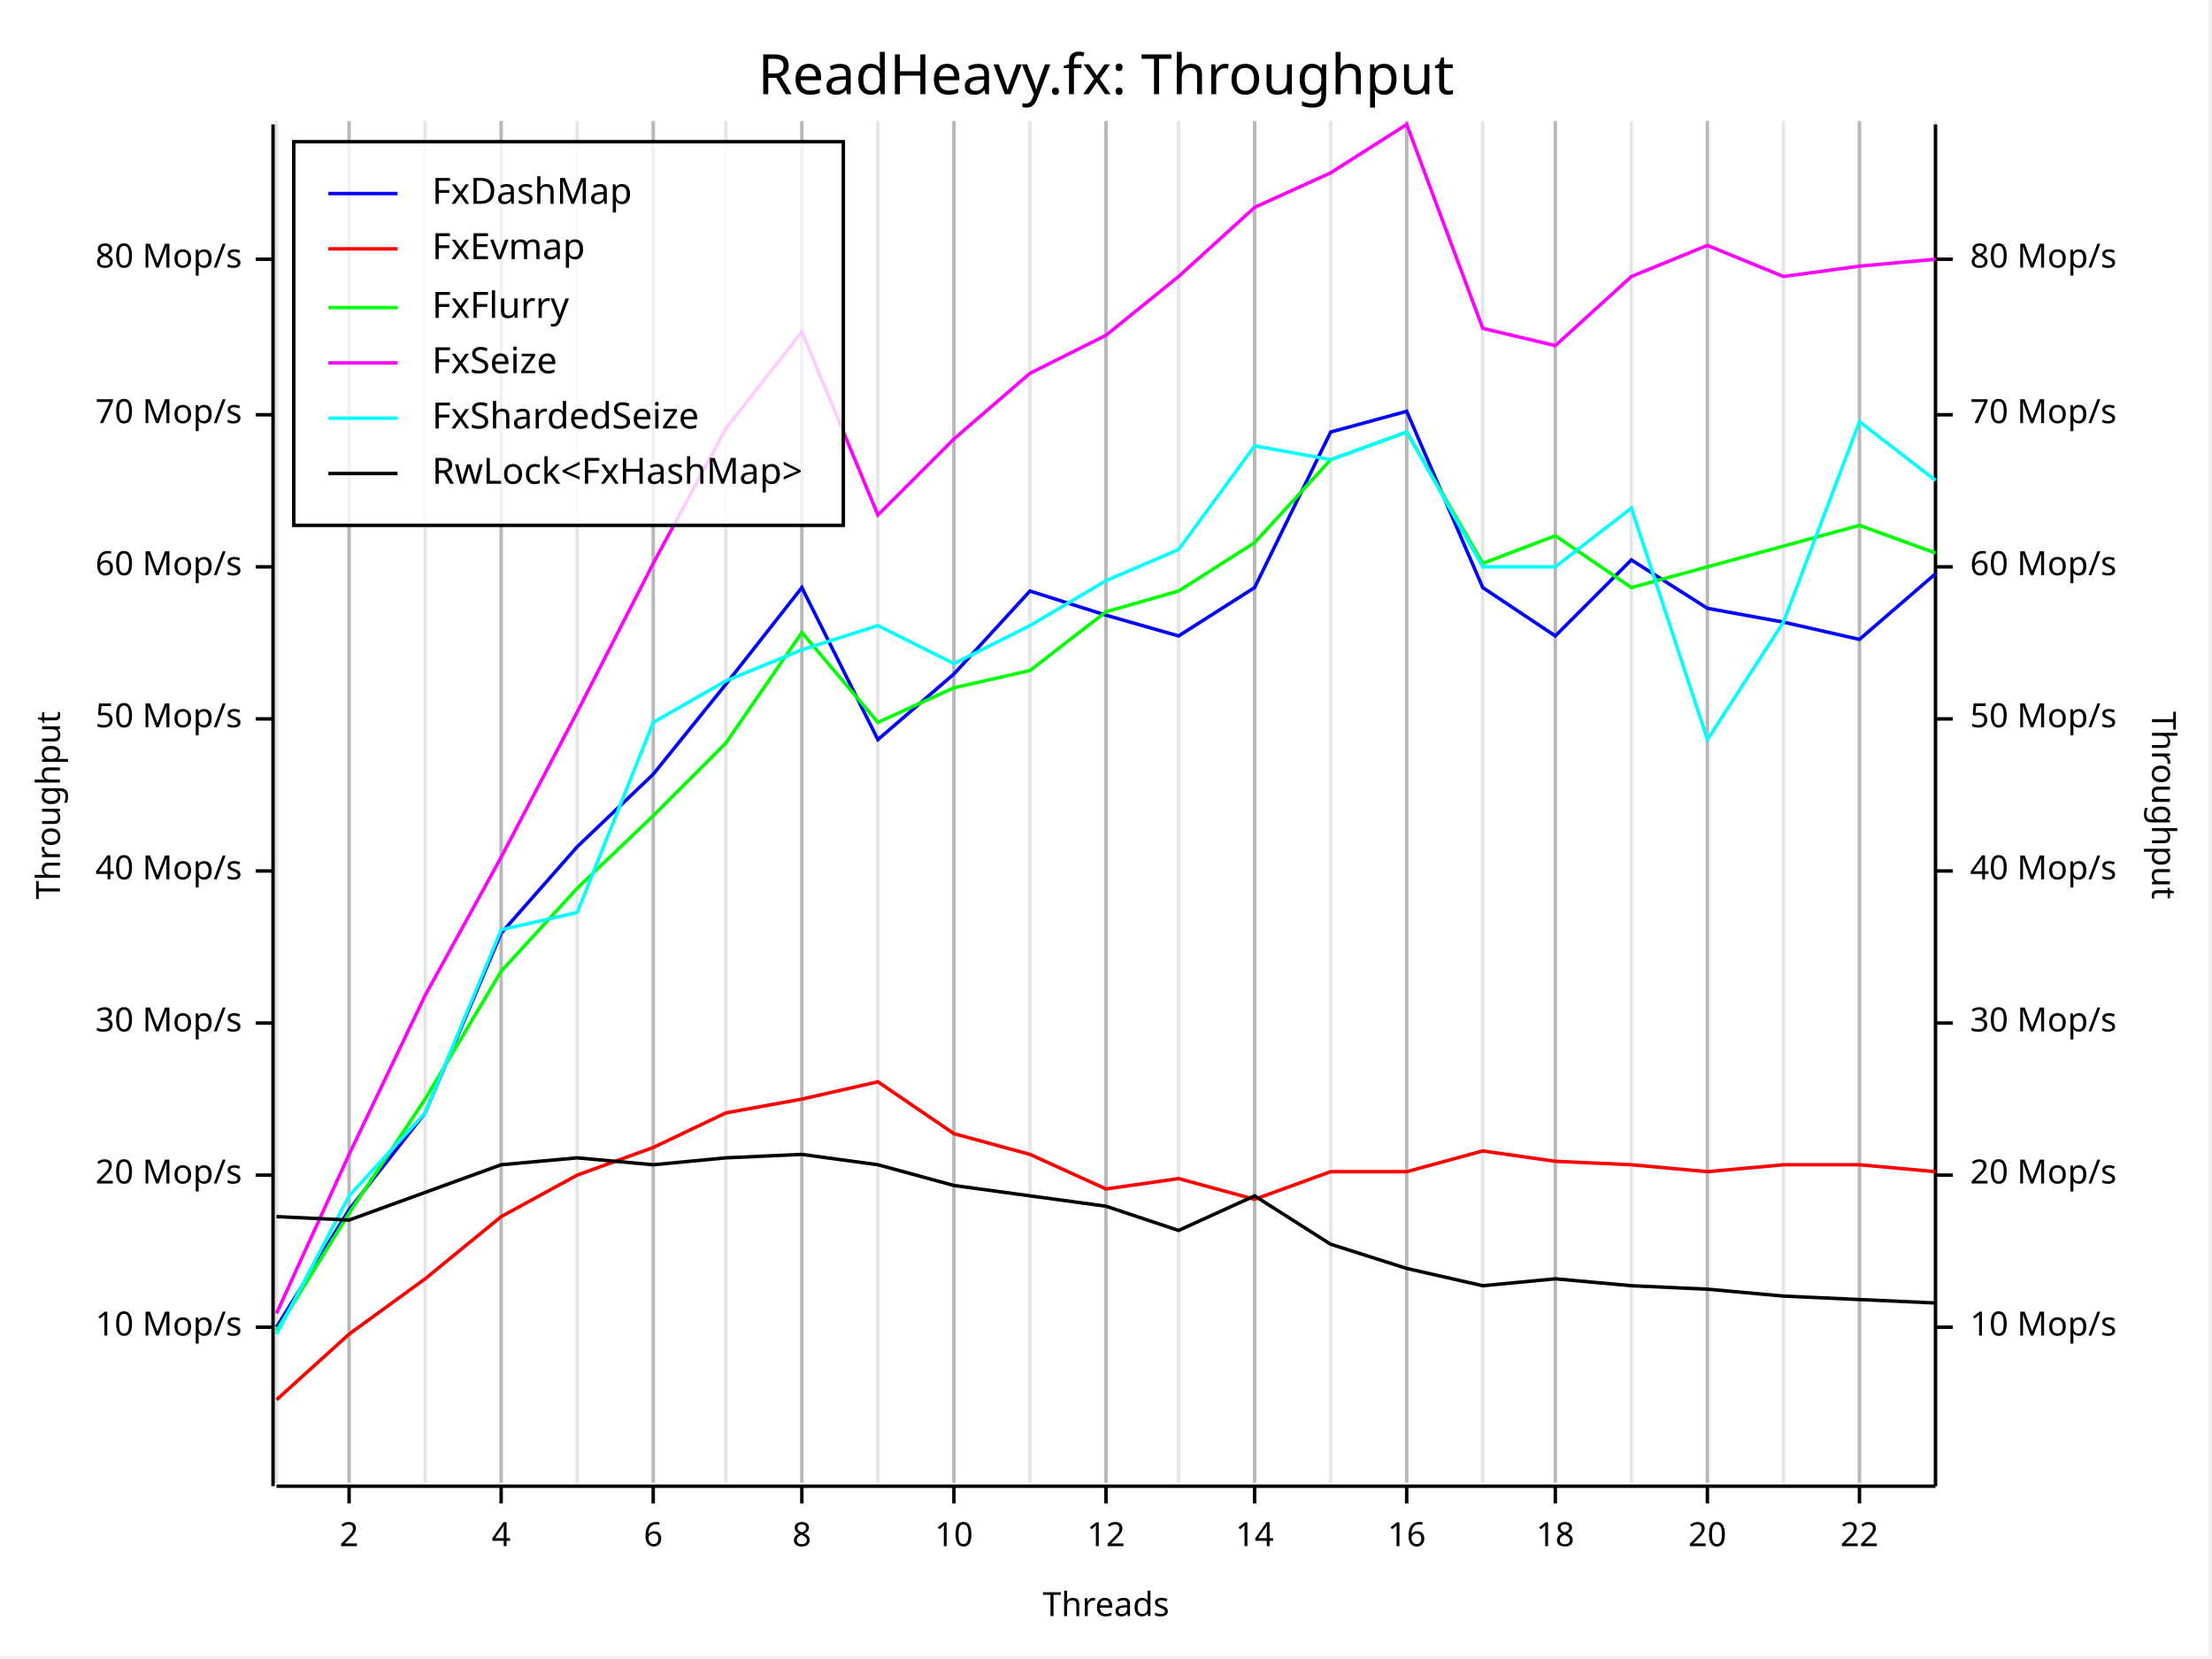
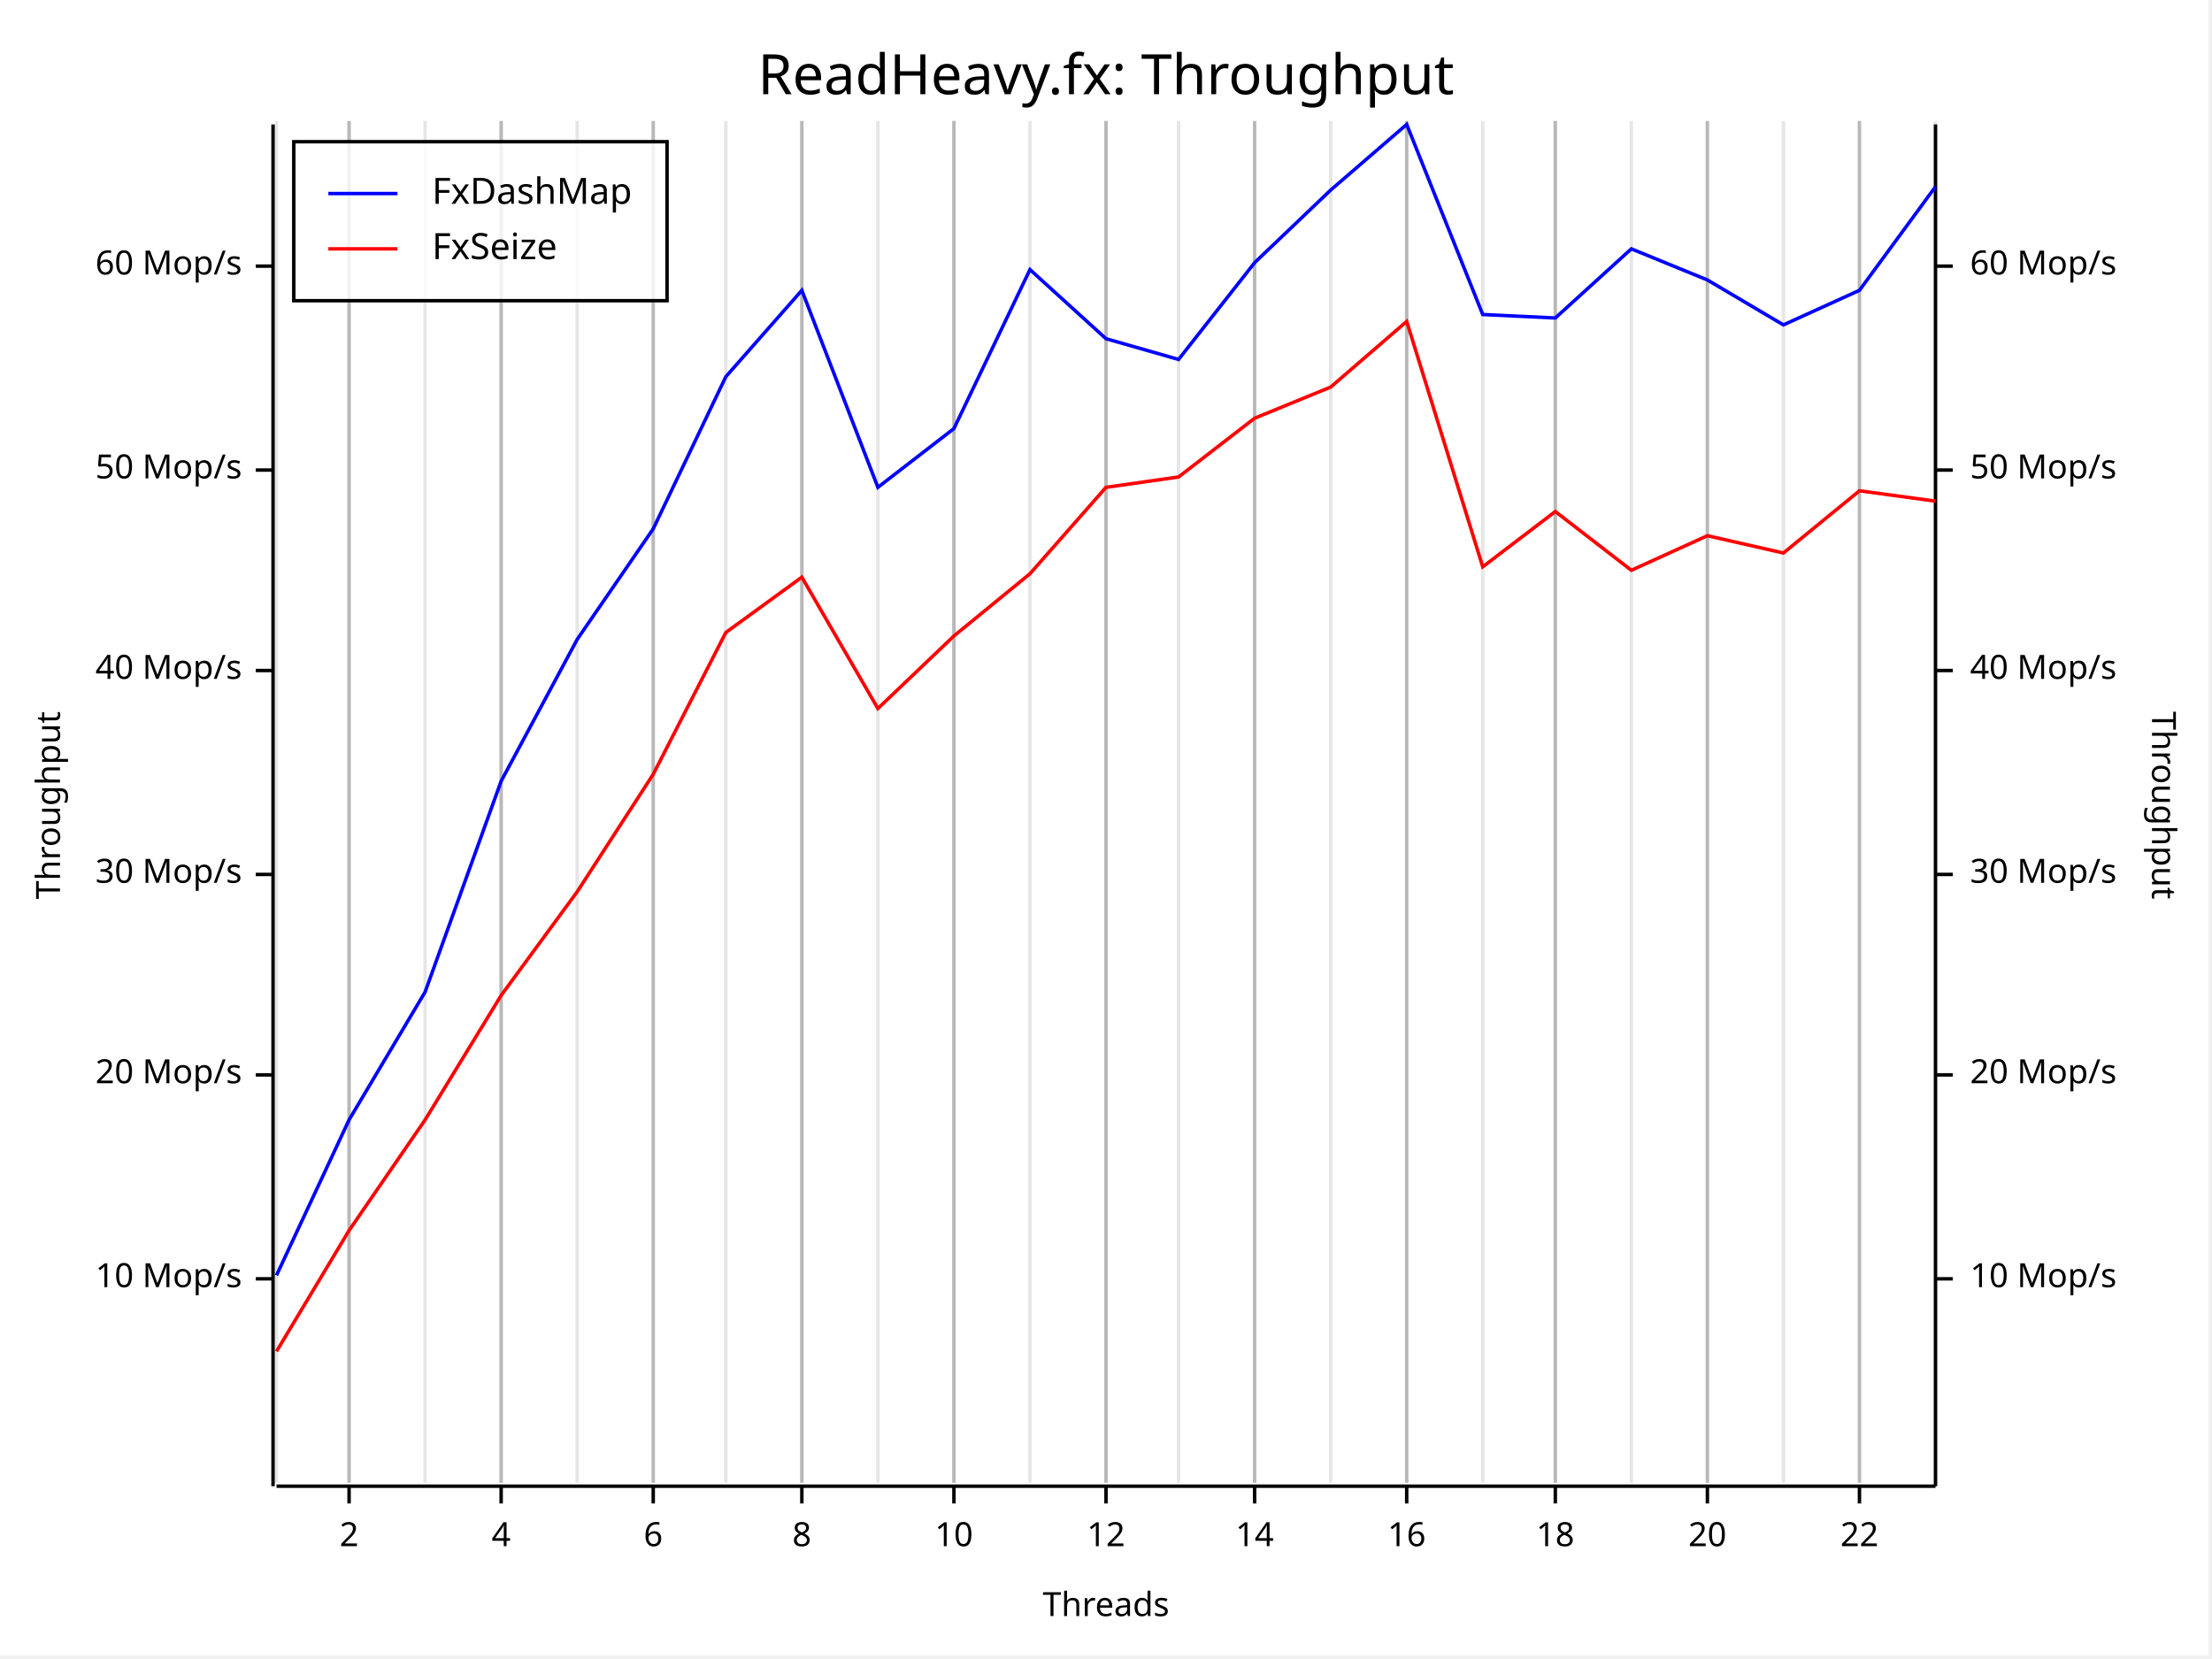
<svg xmlns="http://www.w3.org/2000/svg" width="640" height="480" viewBox="0 0 640 480">
  <rect x="0" y="0" width="639" height="479" opacity="1" fill="#FFFFFF" stroke="none" />
  <text x="320" y="15" dy="0.76em" text-anchor="middle" font-family="Fira Code" font-size="16.129" opacity="1" fill="#000000">
ReadHeavy.fx: Throughput
</text>
  <line opacity="0.1" stroke="#000000" stroke-width="1" x1="80" y1="429" x2="80" y2="35" />
  <line opacity="0.1" stroke="#000000" stroke-width="1" x1="101" y1="429" x2="101" y2="35" />
  <line opacity="0.1" stroke="#000000" stroke-width="1" x1="123" y1="429" x2="123" y2="35" />
  <line opacity="0.1" stroke="#000000" stroke-width="1" x1="145" y1="429" x2="145" y2="35" />
  <line opacity="0.1" stroke="#000000" stroke-width="1" x1="167" y1="429" x2="167" y2="35" />
  <line opacity="0.1" stroke="#000000" stroke-width="1" x1="189" y1="429" x2="189" y2="35" />
  <line opacity="0.1" stroke="#000000" stroke-width="1" x1="210" y1="429" x2="210" y2="35" />
  <line opacity="0.1" stroke="#000000" stroke-width="1" x1="232" y1="429" x2="232" y2="35" />
  <line opacity="0.1" stroke="#000000" stroke-width="1" x1="254" y1="429" x2="254" y2="35" />
  <line opacity="0.1" stroke="#000000" stroke-width="1" x1="276" y1="429" x2="276" y2="35" />
  <line opacity="0.1" stroke="#000000" stroke-width="1" x1="298" y1="429" x2="298" y2="35" />
  <line opacity="0.1" stroke="#000000" stroke-width="1" x1="320" y1="429" x2="320" y2="35" />
  <line opacity="0.1" stroke="#000000" stroke-width="1" x1="341" y1="429" x2="341" y2="35" />
  <line opacity="0.1" stroke="#000000" stroke-width="1" x1="363" y1="429" x2="363" y2="35" />
  <line opacity="0.1" stroke="#000000" stroke-width="1" x1="385" y1="429" x2="385" y2="35" />
  <line opacity="0.1" stroke="#000000" stroke-width="1" x1="407" y1="429" x2="407" y2="35" />
  <line opacity="0.1" stroke="#000000" stroke-width="1" x1="429" y1="429" x2="429" y2="35" />
  <line opacity="0.1" stroke="#000000" stroke-width="1" x1="450" y1="429" x2="450" y2="35" />
  <line opacity="0.1" stroke="#000000" stroke-width="1" x1="472" y1="429" x2="472" y2="35" />
  <line opacity="0.1" stroke="#000000" stroke-width="1" x1="494" y1="429" x2="494" y2="35" />
  <line opacity="0.1" stroke="#000000" stroke-width="1" x1="516" y1="429" x2="516" y2="35" />
  <line opacity="0.1" stroke="#000000" stroke-width="1" x1="538" y1="429" x2="538" y2="35" />
  <line opacity="0.1" stroke="#000000" stroke-width="1" x1="560" y1="429" x2="560" y2="35" />
  <text x="10" y="233" dy="0.76em" text-anchor="middle" font-family="sans-serif" font-size="9.677" opacity="1" fill="#000000" transform="rotate(270, 10, 233)">
Throughput
</text>
  <text x="320" y="470" dy="-0.5ex" text-anchor="middle" font-family="sans-serif" font-size="9.677" opacity="1" fill="#000000">
Threads
</text>
  <text x="630" y="233" dy="0.76em" text-anchor="middle" font-family="sans-serif" font-size="9.677" opacity="1" fill="#000000" transform="rotate(90, 630, 233)">
Throughput
</text>
  <line opacity="0.2" stroke="#000000" stroke-width="1" x1="101" y1="429" x2="101" y2="35" />
  <line opacity="0.2" stroke="#000000" stroke-width="1" x1="145" y1="429" x2="145" y2="35" />
  <line opacity="0.2" stroke="#000000" stroke-width="1" x1="189" y1="429" x2="189" y2="35" />
  <line opacity="0.2" stroke="#000000" stroke-width="1" x1="232" y1="429" x2="232" y2="35" />
  <line opacity="0.2" stroke="#000000" stroke-width="1" x1="276" y1="429" x2="276" y2="35" />
  <line opacity="0.2" stroke="#000000" stroke-width="1" x1="320" y1="429" x2="320" y2="35" />
  <line opacity="0.2" stroke="#000000" stroke-width="1" x1="363" y1="429" x2="363" y2="35" />
  <line opacity="0.2" stroke="#000000" stroke-width="1" x1="407" y1="429" x2="407" y2="35" />
  <line opacity="0.2" stroke="#000000" stroke-width="1" x1="450" y1="429" x2="450" y2="35" />
  <line opacity="0.2" stroke="#000000" stroke-width="1" x1="494" y1="429" x2="494" y2="35" />
  <line opacity="0.2" stroke="#000000" stroke-width="1" x1="538" y1="429" x2="538" y2="35" />
  <polyline fill="none" opacity="1" stroke="#000000" stroke-width="1" points="79,36 79,430 " />
-   <text x="70" y="384" dy="0.5ex" text-anchor="end" font-family="sans-serif" font-size="9.677" opacity="1" fill="#000000">
+   <text x="70" y="370" dy="0.5ex" text-anchor="end" font-family="sans-serif" font-size="9.677" opacity="1" fill="#000000">
10 Mop/s
</text>
-   <polyline fill="none" opacity="1" stroke="#000000" stroke-width="1" points="74,384 79,384 " />
-   <text x="70" y="340" dy="0.5ex" text-anchor="end" font-family="sans-serif" font-size="9.677" opacity="1" fill="#000000">
+   <polyline fill="none" opacity="1" stroke="#000000" stroke-width="1" points="74,370 79,370 " />
+   <text x="70" y="311" dy="0.5ex" text-anchor="end" font-family="sans-serif" font-size="9.677" opacity="1" fill="#000000">
20 Mop/s
</text>
-   <polyline fill="none" opacity="1" stroke="#000000" stroke-width="1" points="74,340 79,340 " />
-   <text x="70" y="296" dy="0.5ex" text-anchor="end" font-family="sans-serif" font-size="9.677" opacity="1" fill="#000000">
+   <polyline fill="none" opacity="1" stroke="#000000" stroke-width="1" points="74,311 79,311 " />
+   <text x="70" y="253" dy="0.5ex" text-anchor="end" font-family="sans-serif" font-size="9.677" opacity="1" fill="#000000">
30 Mop/s
</text>
-   <polyline fill="none" opacity="1" stroke="#000000" stroke-width="1" points="74,296 79,296 " />
-   <text x="70" y="252" dy="0.5ex" text-anchor="end" font-family="sans-serif" font-size="9.677" opacity="1" fill="#000000">
+   <polyline fill="none" opacity="1" stroke="#000000" stroke-width="1" points="74,253 79,253 " />
+   <text x="70" y="194" dy="0.5ex" text-anchor="end" font-family="sans-serif" font-size="9.677" opacity="1" fill="#000000">
40 Mop/s
</text>
-   <polyline fill="none" opacity="1" stroke="#000000" stroke-width="1" points="74,252 79,252 " />
-   <text x="70" y="208" dy="0.5ex" text-anchor="end" font-family="sans-serif" font-size="9.677" opacity="1" fill="#000000">
+   <polyline fill="none" opacity="1" stroke="#000000" stroke-width="1" points="74,194 79,194 " />
+   <text x="70" y="136" dy="0.5ex" text-anchor="end" font-family="sans-serif" font-size="9.677" opacity="1" fill="#000000">
50 Mop/s
</text>
-   <polyline fill="none" opacity="1" stroke="#000000" stroke-width="1" points="74,208 79,208 " />
-   <text x="70" y="164" dy="0.5ex" text-anchor="end" font-family="sans-serif" font-size="9.677" opacity="1" fill="#000000">
+   <polyline fill="none" opacity="1" stroke="#000000" stroke-width="1" points="74,136 79,136 " />
+   <text x="70" y="77" dy="0.5ex" text-anchor="end" font-family="sans-serif" font-size="9.677" opacity="1" fill="#000000">
60 Mop/s
</text>
-   <polyline fill="none" opacity="1" stroke="#000000" stroke-width="1" points="74,164 79,164 " />
-   <text x="70" y="120" dy="0.5ex" text-anchor="end" font-family="sans-serif" font-size="9.677" opacity="1" fill="#000000">
- 70 Mop/s
- </text>
-   <polyline fill="none" opacity="1" stroke="#000000" stroke-width="1" points="74,120 79,120 " />
-   <text x="70" y="75" dy="0.5ex" text-anchor="end" font-family="sans-serif" font-size="9.677" opacity="1" fill="#000000">
- 80 Mop/s
- </text>
-   <polyline fill="none" opacity="1" stroke="#000000" stroke-width="1" points="74,75 79,75 " />
+   <polyline fill="none" opacity="1" stroke="#000000" stroke-width="1" points="74,77 79,77 " />
  <polyline fill="none" opacity="1" stroke="#000000" stroke-width="1" points="80,430 560,430 " />
  <text x="101" y="440" dy="0.76em" text-anchor="middle" font-family="sans-serif" font-size="9.677" opacity="1" fill="#000000">
2
</text>
  <polyline fill="none" opacity="1" stroke="#000000" stroke-width="1" points="101,430 101,435 " />
  <text x="145" y="440" dy="0.76em" text-anchor="middle" font-family="sans-serif" font-size="9.677" opacity="1" fill="#000000">
4
</text>
  <polyline fill="none" opacity="1" stroke="#000000" stroke-width="1" points="145,430 145,435 " />
  <text x="189" y="440" dy="0.76em" text-anchor="middle" font-family="sans-serif" font-size="9.677" opacity="1" fill="#000000">
6
</text>
  <polyline fill="none" opacity="1" stroke="#000000" stroke-width="1" points="189,430 189,435 " />
  <text x="232" y="440" dy="0.76em" text-anchor="middle" font-family="sans-serif" font-size="9.677" opacity="1" fill="#000000">
8
</text>
  <polyline fill="none" opacity="1" stroke="#000000" stroke-width="1" points="232,430 232,435 " />
  <text x="276" y="440" dy="0.76em" text-anchor="middle" font-family="sans-serif" font-size="9.677" opacity="1" fill="#000000">
10
</text>
  <polyline fill="none" opacity="1" stroke="#000000" stroke-width="1" points="276,430 276,435 " />
  <text x="320" y="440" dy="0.76em" text-anchor="middle" font-family="sans-serif" font-size="9.677" opacity="1" fill="#000000">
12
</text>
  <polyline fill="none" opacity="1" stroke="#000000" stroke-width="1" points="320,430 320,435 " />
  <text x="363" y="440" dy="0.76em" text-anchor="middle" font-family="sans-serif" font-size="9.677" opacity="1" fill="#000000">
14
</text>
  <polyline fill="none" opacity="1" stroke="#000000" stroke-width="1" points="363,430 363,435 " />
  <text x="407" y="440" dy="0.76em" text-anchor="middle" font-family="sans-serif" font-size="9.677" opacity="1" fill="#000000">
16
</text>
  <polyline fill="none" opacity="1" stroke="#000000" stroke-width="1" points="407,430 407,435 " />
  <text x="450" y="440" dy="0.76em" text-anchor="middle" font-family="sans-serif" font-size="9.677" opacity="1" fill="#000000">
18
</text>
  <polyline fill="none" opacity="1" stroke="#000000" stroke-width="1" points="450,430 450,435 " />
  <text x="494" y="440" dy="0.76em" text-anchor="middle" font-family="sans-serif" font-size="9.677" opacity="1" fill="#000000">
20
</text>
  <polyline fill="none" opacity="1" stroke="#000000" stroke-width="1" points="494,430 494,435 " />
  <text x="538" y="440" dy="0.76em" text-anchor="middle" font-family="sans-serif" font-size="9.677" opacity="1" fill="#000000">
22
</text>
  <polyline fill="none" opacity="1" stroke="#000000" stroke-width="1" points="538,430 538,435 " />
  <polyline fill="none" opacity="1" stroke="#000000" stroke-width="1" points="560,36 560,430 " />
-   <text x="570" y="384" dy="0.5ex" text-anchor="start" font-family="sans-serif" font-size="9.677" opacity="1" fill="#000000">
+   <text x="570" y="370" dy="0.5ex" text-anchor="start" font-family="sans-serif" font-size="9.677" opacity="1" fill="#000000">
10 Mop/s
</text>
-   <polyline fill="none" opacity="1" stroke="#000000" stroke-width="1" points="560,384 565,384 " />
-   <text x="570" y="340" dy="0.5ex" text-anchor="start" font-family="sans-serif" font-size="9.677" opacity="1" fill="#000000">
+   <polyline fill="none" opacity="1" stroke="#000000" stroke-width="1" points="560,370 565,370 " />
+   <text x="570" y="311" dy="0.5ex" text-anchor="start" font-family="sans-serif" font-size="9.677" opacity="1" fill="#000000">
20 Mop/s
</text>
-   <polyline fill="none" opacity="1" stroke="#000000" stroke-width="1" points="560,340 565,340 " />
-   <text x="570" y="296" dy="0.5ex" text-anchor="start" font-family="sans-serif" font-size="9.677" opacity="1" fill="#000000">
+   <polyline fill="none" opacity="1" stroke="#000000" stroke-width="1" points="560,311 565,311 " />
+   <text x="570" y="253" dy="0.5ex" text-anchor="start" font-family="sans-serif" font-size="9.677" opacity="1" fill="#000000">
30 Mop/s
</text>
-   <polyline fill="none" opacity="1" stroke="#000000" stroke-width="1" points="560,296 565,296 " />
-   <text x="570" y="252" dy="0.5ex" text-anchor="start" font-family="sans-serif" font-size="9.677" opacity="1" fill="#000000">
+   <polyline fill="none" opacity="1" stroke="#000000" stroke-width="1" points="560,253 565,253 " />
+   <text x="570" y="194" dy="0.5ex" text-anchor="start" font-family="sans-serif" font-size="9.677" opacity="1" fill="#000000">
40 Mop/s
</text>
-   <polyline fill="none" opacity="1" stroke="#000000" stroke-width="1" points="560,252 565,252 " />
-   <text x="570" y="208" dy="0.5ex" text-anchor="start" font-family="sans-serif" font-size="9.677" opacity="1" fill="#000000">
+   <polyline fill="none" opacity="1" stroke="#000000" stroke-width="1" points="560,194 565,194 " />
+   <text x="570" y="136" dy="0.5ex" text-anchor="start" font-family="sans-serif" font-size="9.677" opacity="1" fill="#000000">
50 Mop/s
</text>
-   <polyline fill="none" opacity="1" stroke="#000000" stroke-width="1" points="560,208 565,208 " />
-   <text x="570" y="164" dy="0.5ex" text-anchor="start" font-family="sans-serif" font-size="9.677" opacity="1" fill="#000000">
+   <polyline fill="none" opacity="1" stroke="#000000" stroke-width="1" points="560,136 565,136 " />
+   <text x="570" y="77" dy="0.5ex" text-anchor="start" font-family="sans-serif" font-size="9.677" opacity="1" fill="#000000">
60 Mop/s
</text>
-   <polyline fill="none" opacity="1" stroke="#000000" stroke-width="1" points="560,164 565,164 " />
-   <text x="570" y="120" dy="0.5ex" text-anchor="start" font-family="sans-serif" font-size="9.677" opacity="1" fill="#000000">
- 70 Mop/s
- </text>
-   <polyline fill="none" opacity="1" stroke="#000000" stroke-width="1" points="560,120 565,120 " />
-   <text x="570" y="75" dy="0.5ex" text-anchor="start" font-family="sans-serif" font-size="9.677" opacity="1" fill="#000000">
- 80 Mop/s
- </text>
-   <polyline fill="none" opacity="1" stroke="#000000" stroke-width="1" points="560,75 565,75 " />
-   <polyline fill="none" opacity="1" stroke="#0000FF" stroke-width="1" points="80,384 101,350 123,322 145,270 167,245 189,224 210,198 232,170 254,214 276,195 298,171 320,178 341,184 363,170 385,125 407,119 429,170 450,184 472,162 494,176 516,180 538,185 560,166 " />
-   <polyline fill="none" opacity="1" stroke="#FF0000" stroke-width="1" points="80,405 101,386 123,370 145,352 167,340 189,332 210,322 232,318 254,313 276,328 298,334 320,344 341,341 363,347 385,339 407,339 429,333 450,336 472,337 494,339 516,337 538,337 560,339 " />
-   <polyline fill="none" opacity="1" stroke="#00FF00" stroke-width="1" points="80,385 101,351 123,318 145,281 167,257 189,236 210,215 232,183 254,209 276,199 298,194 320,177 341,171 363,157 385,133 407,125 429,163 450,155 472,170 494,164 516,158 538,152 560,160 " />
-   <polyline fill="none" opacity="1" stroke="#FF00FF" stroke-width="1" points="80,380 101,334 123,288 145,248 167,206 189,163 210,124 232,96 254,149 276,127 298,108 320,97 341,80 363,60 385,50 407,36 429,95 450,100 472,80 494,71 516,80 538,77 560,75 " />
-   <polyline fill="none" opacity="1" stroke="#00FFFF" stroke-width="1" points="80,386 101,346 123,322 145,269 167,264 189,209 210,197 232,188 254,181 276,192 298,181 320,168 341,159 363,129 385,133 407,125 429,164 450,164 472,147 494,214 516,180 538,122 560,139 " />
-   <polyline fill="none" opacity="1" stroke="#000000" stroke-width="1" points="80,352 101,353 123,345 145,337 167,335 189,337 210,335 232,334 254,337 276,343 298,346 320,349 341,356 363,346 385,360 407,367 429,372 450,370 472,372 494,373 516,375 538,376 560,377 " />
-   <rect x="85" y="41" width="159" height="111" opacity="0.8" fill="#FFFFFF" stroke="none" />
-   <rect x="85" y="41" width="159" height="111" opacity="1" fill="none" stroke="#000000" />
+   <polyline fill="none" opacity="1" stroke="#000000" stroke-width="1" points="560,77 565,77 " />
+   <polyline fill="none" opacity="1" stroke="#0000FF" stroke-width="1" points="80,369 101,324 123,287 145,226 167,185 189,153 210,109 232,84 254,141 276,124 298,78 320,98 341,104 363,76 385,55 407,36 429,91 450,92 472,72 494,81 516,94 538,84 560,54 " />
+   <polyline fill="none" opacity="1" stroke="#FF0000" stroke-width="1" points="80,391 101,356 123,324 145,288 167,258 189,224 210,183 232,167 254,205 276,184 298,166 320,141 341,138 363,121 385,112 407,93 429,164 450,148 472,165 494,155 516,160 538,142 560,145 " />
+   <rect x="85" y="41" width="108" height="46" opacity="0.8" fill="#FFFFFF" stroke="none" />
+   <rect x="85" y="41" width="108" height="46" opacity="1" fill="none" stroke="#000000" />
  <text x="125" y="51" dy="0.76em" text-anchor="start" font-family="Fira Code" font-size="10.484" opacity="1" fill="#000000">
FxDashMap
</text>
  <text x="125" y="67" dy="0.76em" text-anchor="start" font-family="Fira Code" font-size="10.484" opacity="1" fill="#000000">
- FxEvmap
- </text>
-   <text x="125" y="84" dy="0.76em" text-anchor="start" font-family="Fira Code" font-size="10.484" opacity="1" fill="#000000">
- FxFlurry
- </text>
-   <text x="125" y="100" dy="0.76em" text-anchor="start" font-family="Fira Code" font-size="10.484" opacity="1" fill="#000000">
FxSeize
- </text>
-   <text x="125" y="116" dy="0.76em" text-anchor="start" font-family="Fira Code" font-size="10.484" opacity="1" fill="#000000">
- FxShardedSeize
- </text>
-   <text x="125" y="132" dy="0.76em" text-anchor="start" font-family="Fira Code" font-size="10.484" opacity="1" fill="#000000">
- RwLock&lt;FxHashMap&gt;
</text>
  <polyline fill="none" opacity="1" stroke="#0000FF" stroke-width="1" points="95,56 115,56 " />
  <polyline fill="none" opacity="1" stroke="#FF0000" stroke-width="1" points="95,72 115,72 " />
-   <polyline fill="none" opacity="1" stroke="#00FF00" stroke-width="1" points="95,89 115,89 " />
-   <polyline fill="none" opacity="1" stroke="#FF00FF" stroke-width="1" points="95,105 115,105 " />
-   <polyline fill="none" opacity="1" stroke="#00FFFF" stroke-width="1" points="95,121 115,121 " />
-   <polyline fill="none" opacity="1" stroke="#000000" stroke-width="1" points="95,137 115,137 " />
</svg>
